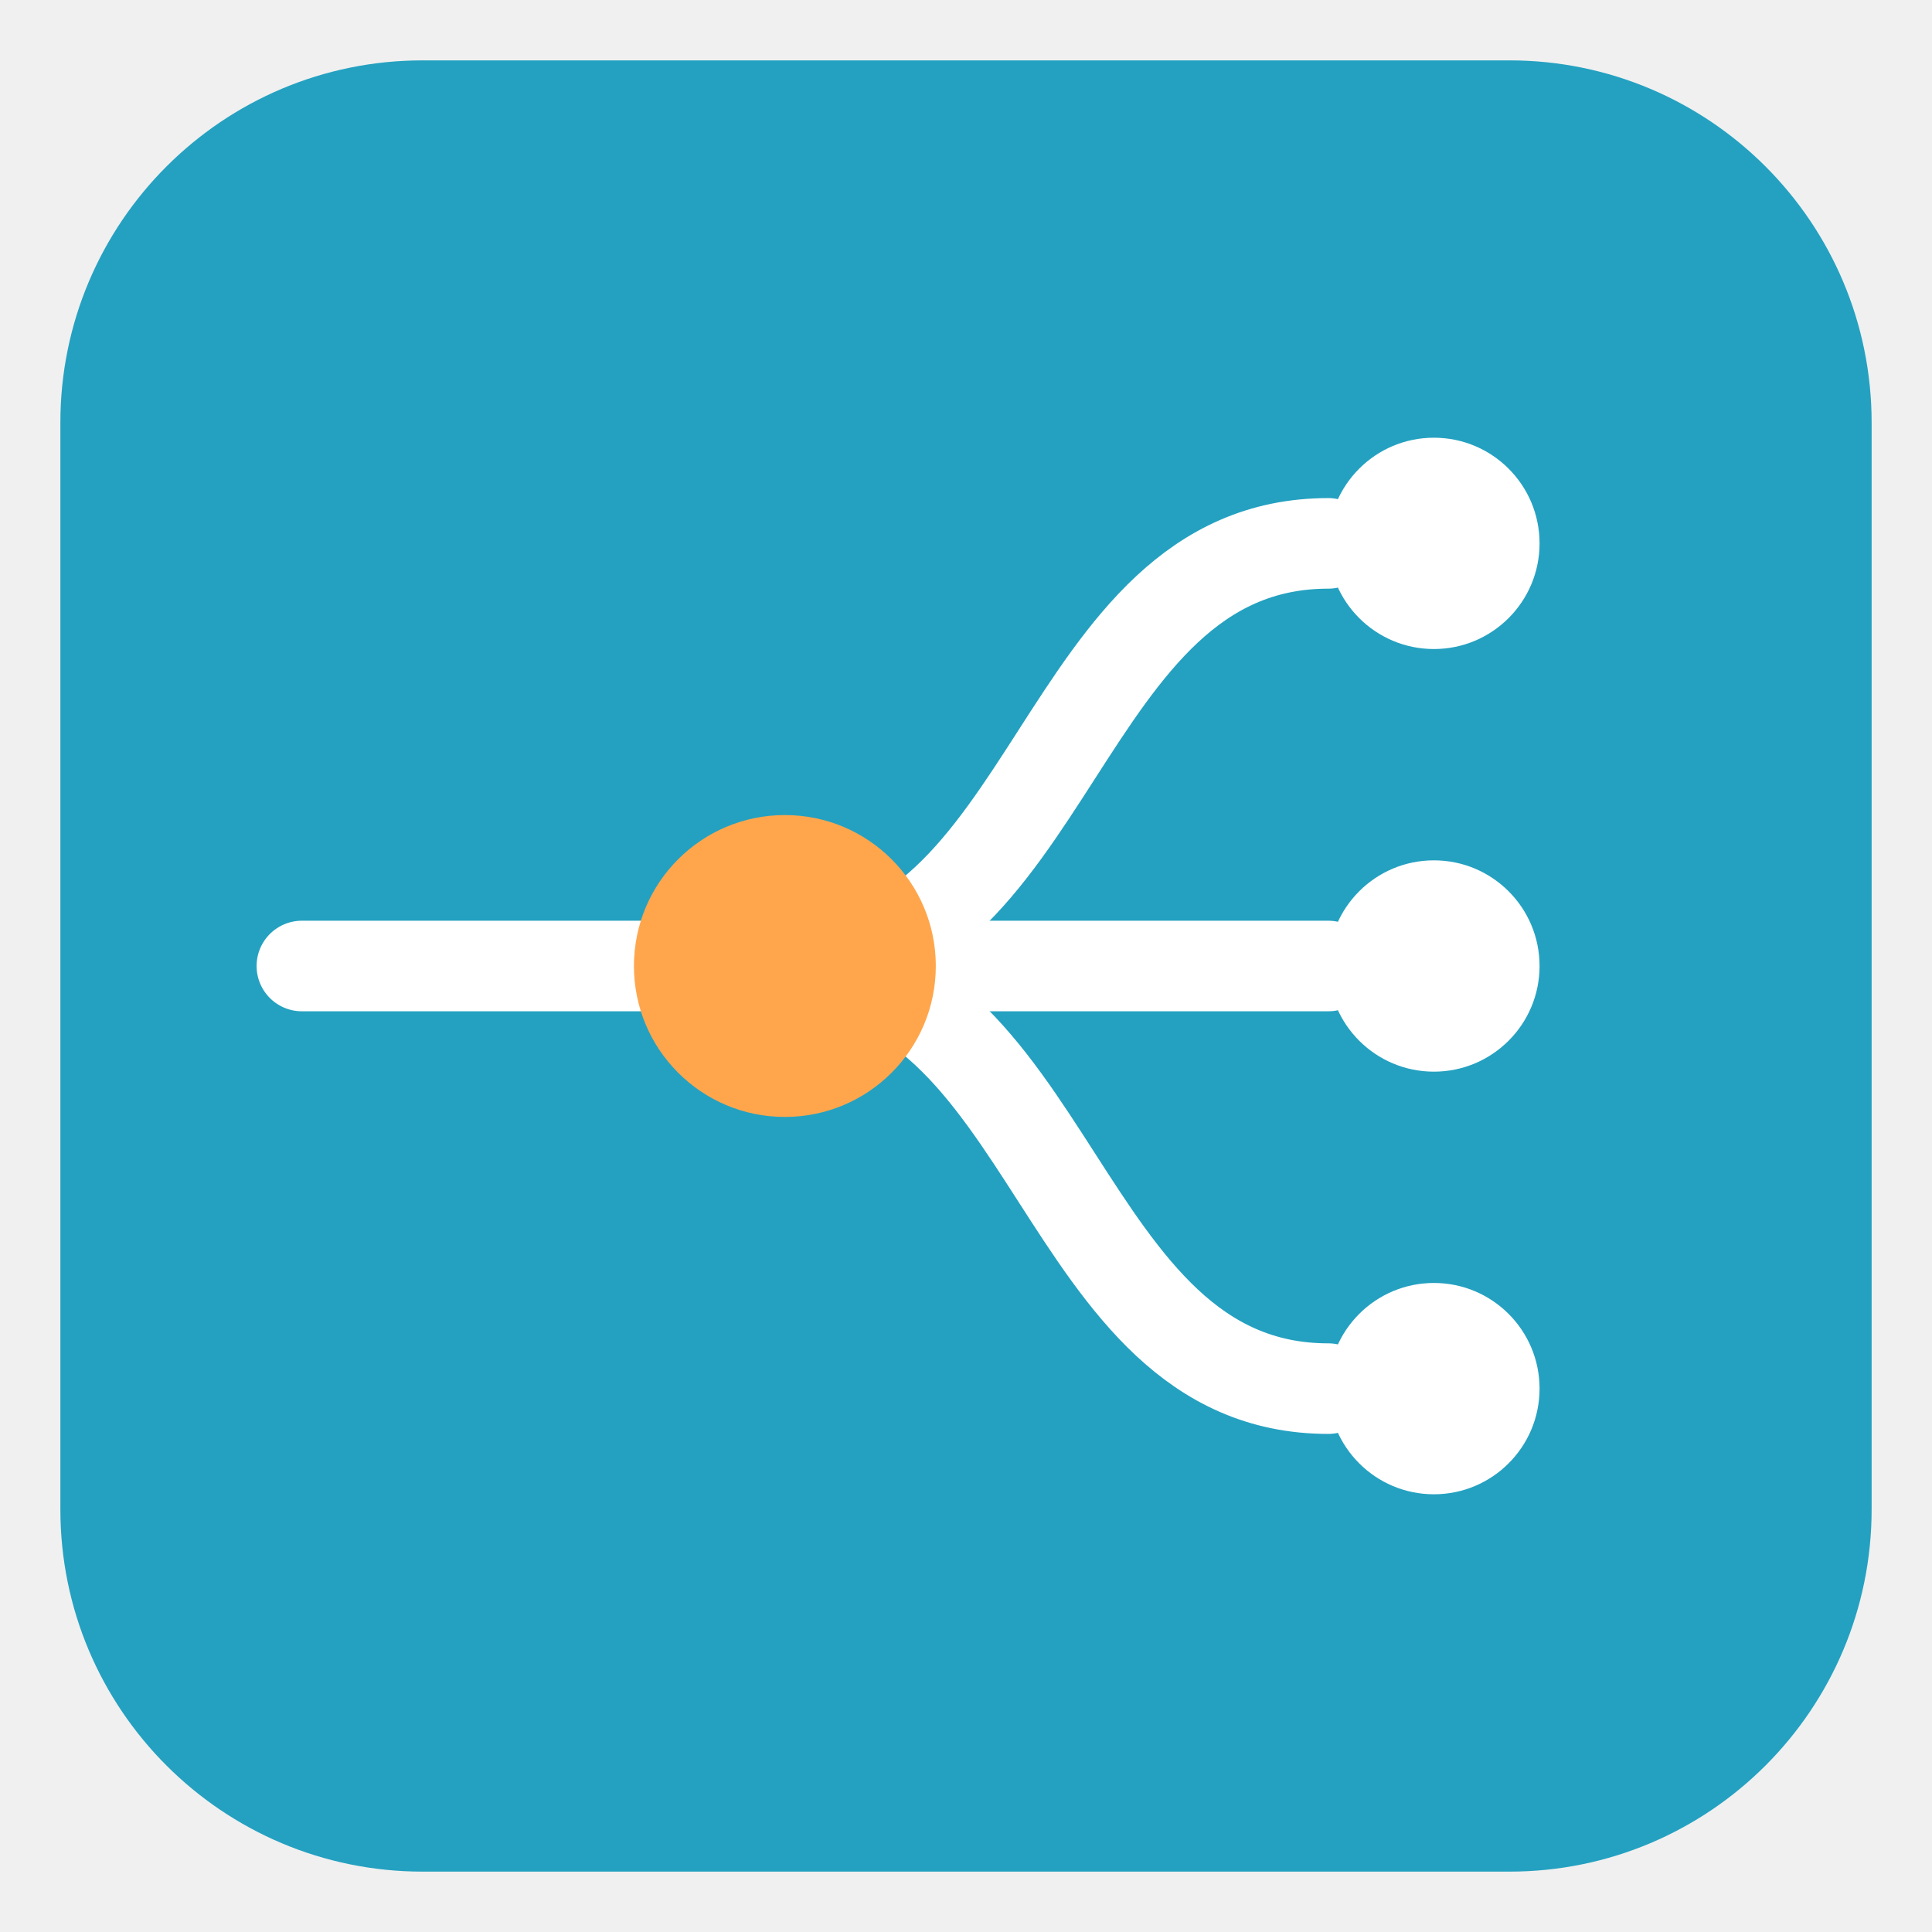
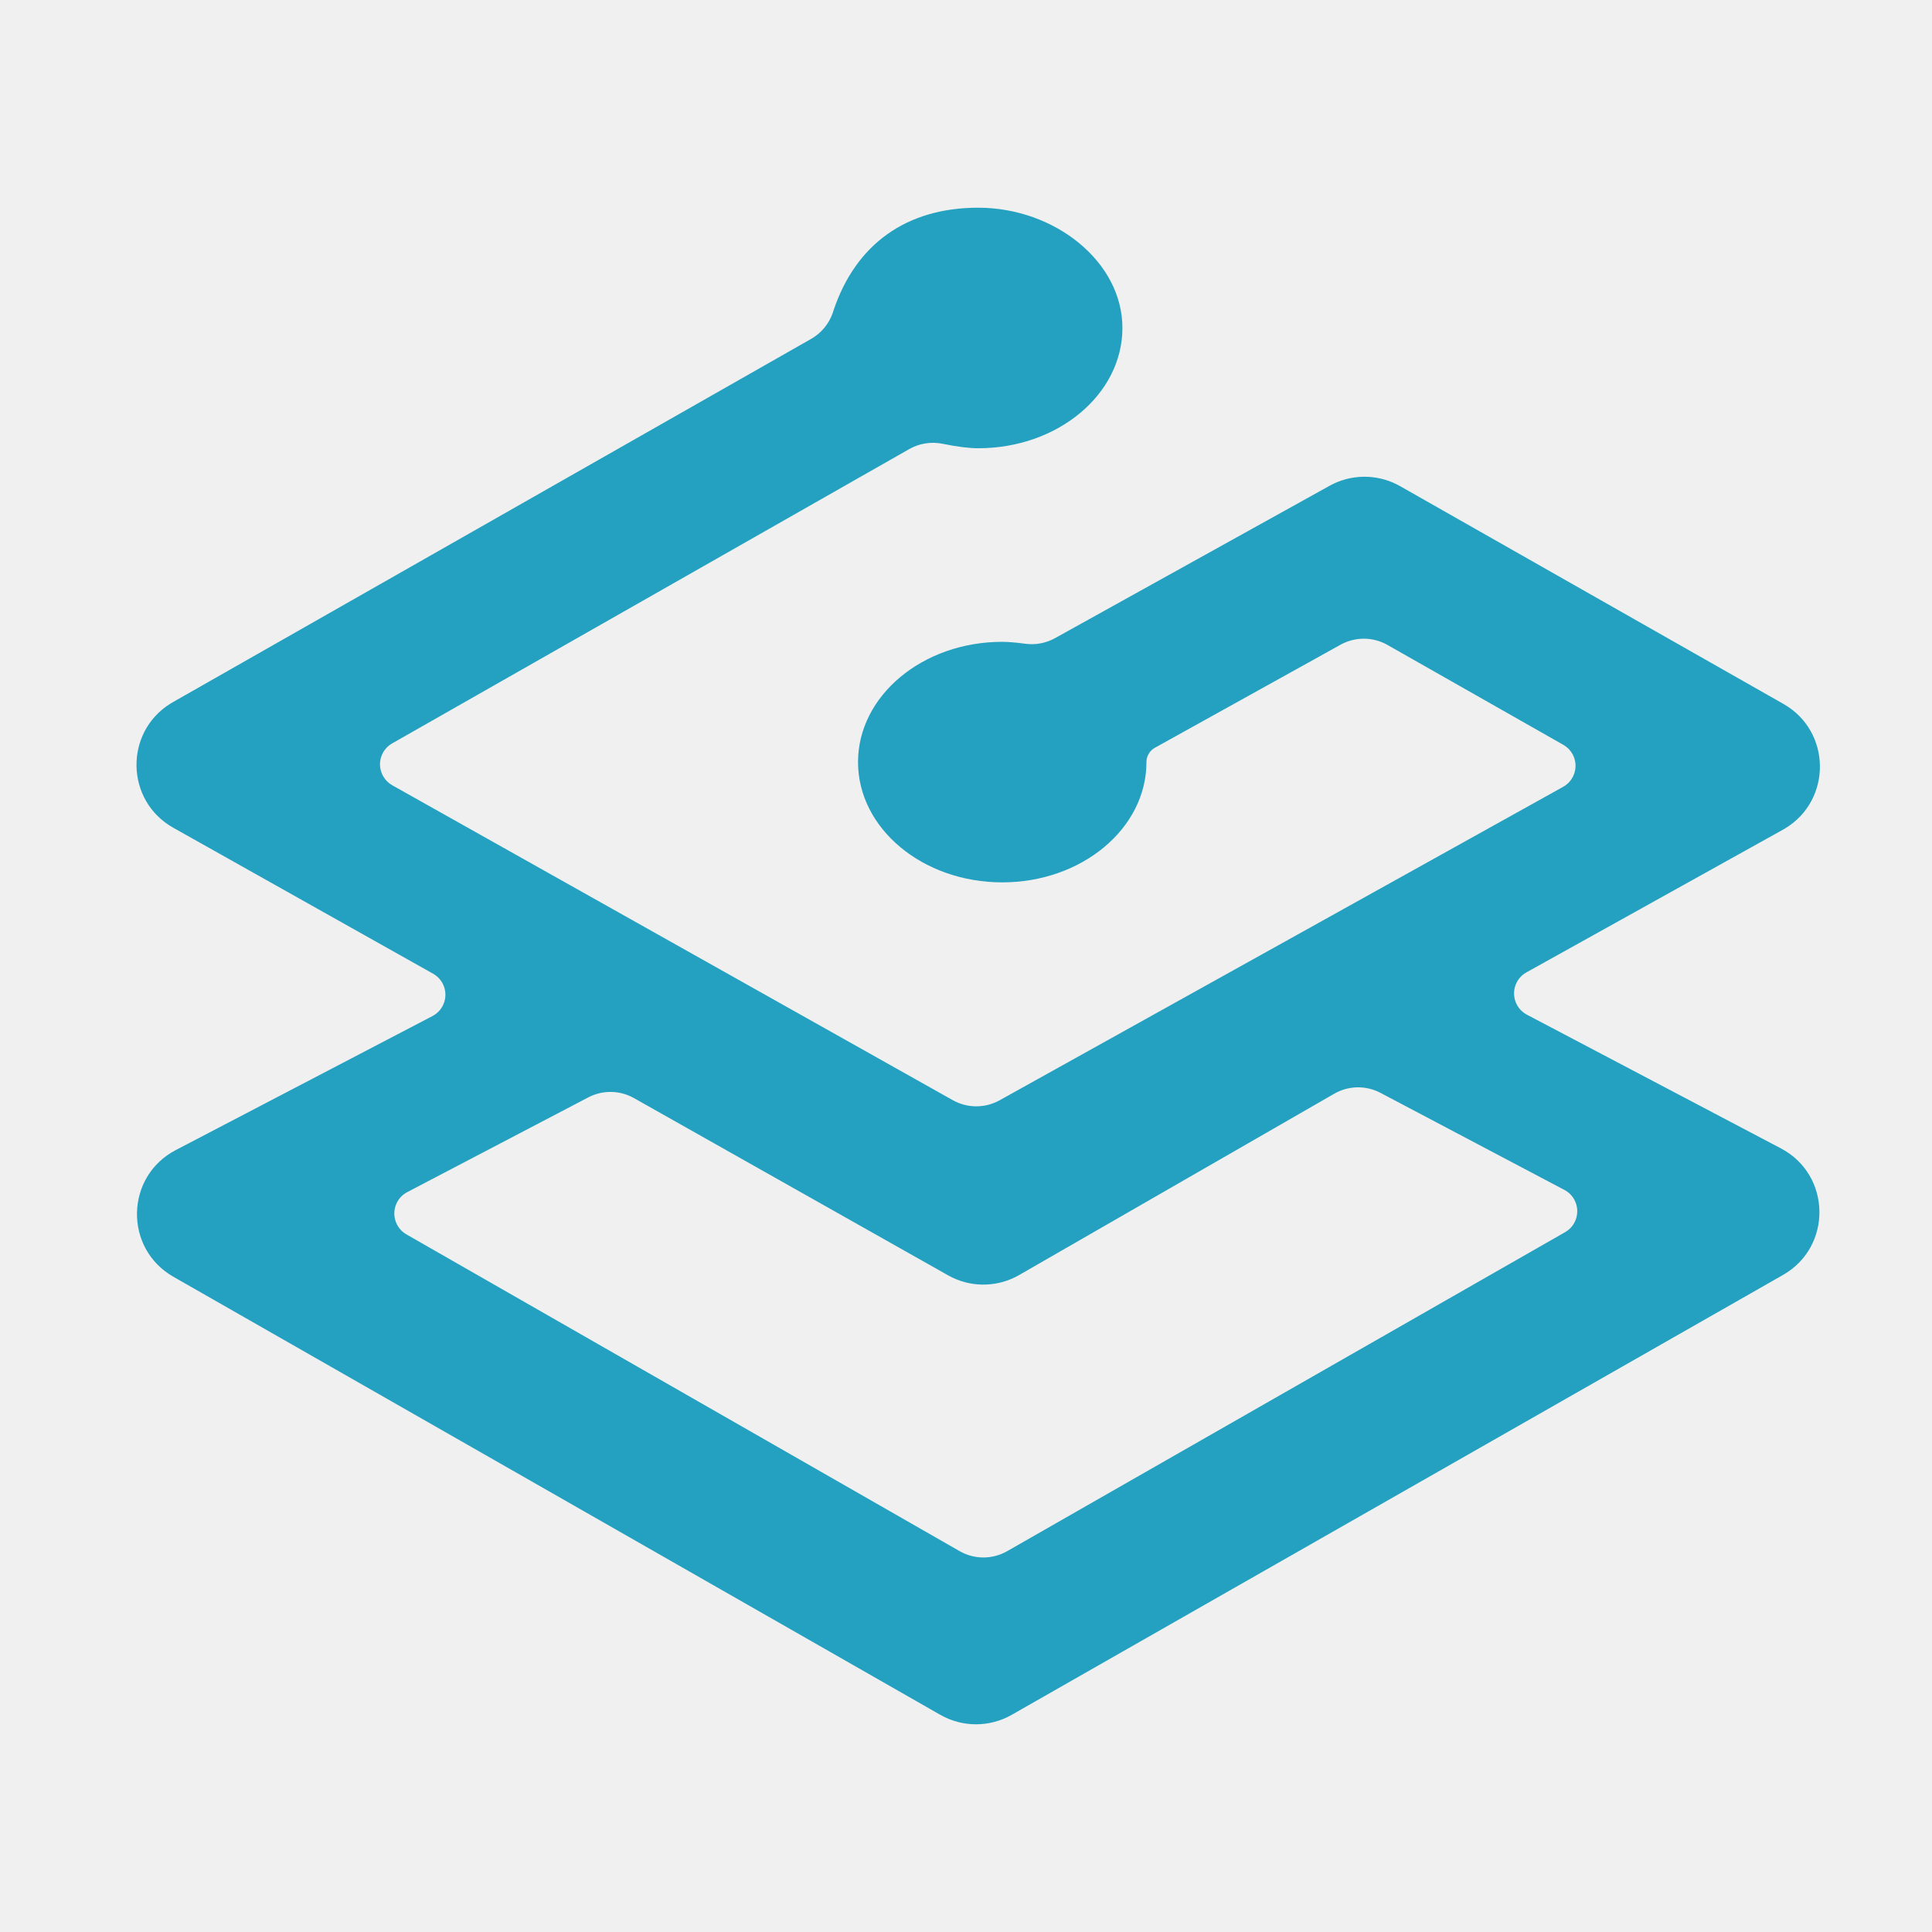
- <svg xmlns="http://www.w3.org/2000/svg" viewBox="0 0 256 256" fill="none">
-   <rect x="8" y="8" width="240" height="240" rx="48" fill="#24A1C1" />
-   <g stroke="#ffffff" stroke-width="12" stroke-linecap="round" fill="none">
-     <path d="M40 128 H104" />
-     <path d="M104 128 C140 128 140 72 176 72" />
-     <path d="M104 128 H176" />
-     <path d="M104 128 C140 128 140 184 176 184" />
-   </g>
-   <circle cx="104" cy="128" r="20" fill="#FFA64D" />
-   <g fill="#ffffff">
-     <circle cx="190" cy="72" r="14" />
-     <circle cx="190" cy="128" r="14" />
-     <circle cx="190" cy="184" r="14" />
-   </g>
+ <svg xmlns="http://www.w3.org/2000/svg" viewBox="0 -21.5 209 209" fill="none">
+   <path fill="#24A1C1" d="M105.82,0.969 C114.079,0.969 121.421,6.799 121.421,13.98 C121.421,21.161 114.431,26.991 105.82,26.991 C104.835,26.991 103.55,26.83 101.963,26.507 C100.731,26.256 99.449,26.461 98.356,27.083 L42.424,58.919 C41.175,59.63 40.739,61.218 41.449,62.468 C41.683,62.879 42.024,63.219 42.436,63.45 L103.069,97.514 C104.643,98.399 106.562,98.403 108.14,97.525 L169.101,63.615 C170.356,62.916 170.808,61.332 170.111,60.076 C169.879,59.658 169.537,59.313 169.122,59.077 L150.101,48.272 C148.525,47.377 146.597,47.367 145.012,48.247 L124.933,59.392 C124.426,59.673 124.093,60.182 124.031,60.751 L124.021,60.942 L124.021,60.942 C124.021,68.123 117.031,73.953 108.421,73.953 C99.81,73.953 92.82,68.123 92.82,60.942 C92.82,53.761 99.81,47.931 108.421,47.931 C108.74,47.931 109.108,47.948 109.522,47.983 L110.18,48.048 L110.18,48.048 L110.909,48.139 L110.909,48.139 C112.02,48.29 113.15,48.078 114.131,47.533 L143.826,31.053 C146.1,29.79 148.845,29.749 151.148,30.923 L151.459,31.09 L192.925,54.647 C198.124,57.6 198.184,65.029 193.144,68.097 L192.864,68.26 L165.126,83.689 C163.871,84.387 163.418,85.971 164.116,87.227 C164.362,87.67 164.731,88.031 165.178,88.266 L192.653,102.729 C198.107,105.599 198.238,113.368 192.884,116.421 L109.445,164.007 C107.049,165.373 104.111,165.373 101.717,164.005 L18.752,116.615 C13.392,113.554 13.539,105.77 19.011,102.914 L46.786,88.414 C48.059,87.749 48.552,86.177 47.888,84.903 C47.655,84.455 47.296,84.085 46.856,83.837 L18.748,68.047 C13.549,65.126 13.437,57.726 18.433,54.618 L18.711,54.453 L87.744,15.162 C88.837,14.54 89.664,13.545 90.079,12.364 L90.167,12.087 L90.167,12.087 C92.591,4.866 98.105,0.969 105.82,0.969 Z M144.34,96.815 L110.25,116.431 L109.937,116.602 C107.619,117.798 104.848,117.753 102.563,116.463 L68.582,97.291 C67.053,96.429 65.194,96.399 63.639,97.213 L44.051,107.463 C42.781,108.128 42.288,109.7 42.951,110.975 C43.181,111.418 43.533,111.784 43.965,112.032 L103.811,146.3 C105.404,147.212 107.358,147.213 108.952,146.302 L169.315,111.79 C170.56,111.078 170.994,109.489 170.284,108.24 C170.039,107.808 169.676,107.456 169.238,107.225 L149.337,96.723 C147.765,95.894 145.88,95.929 144.34,96.815 Z" />
</svg>
